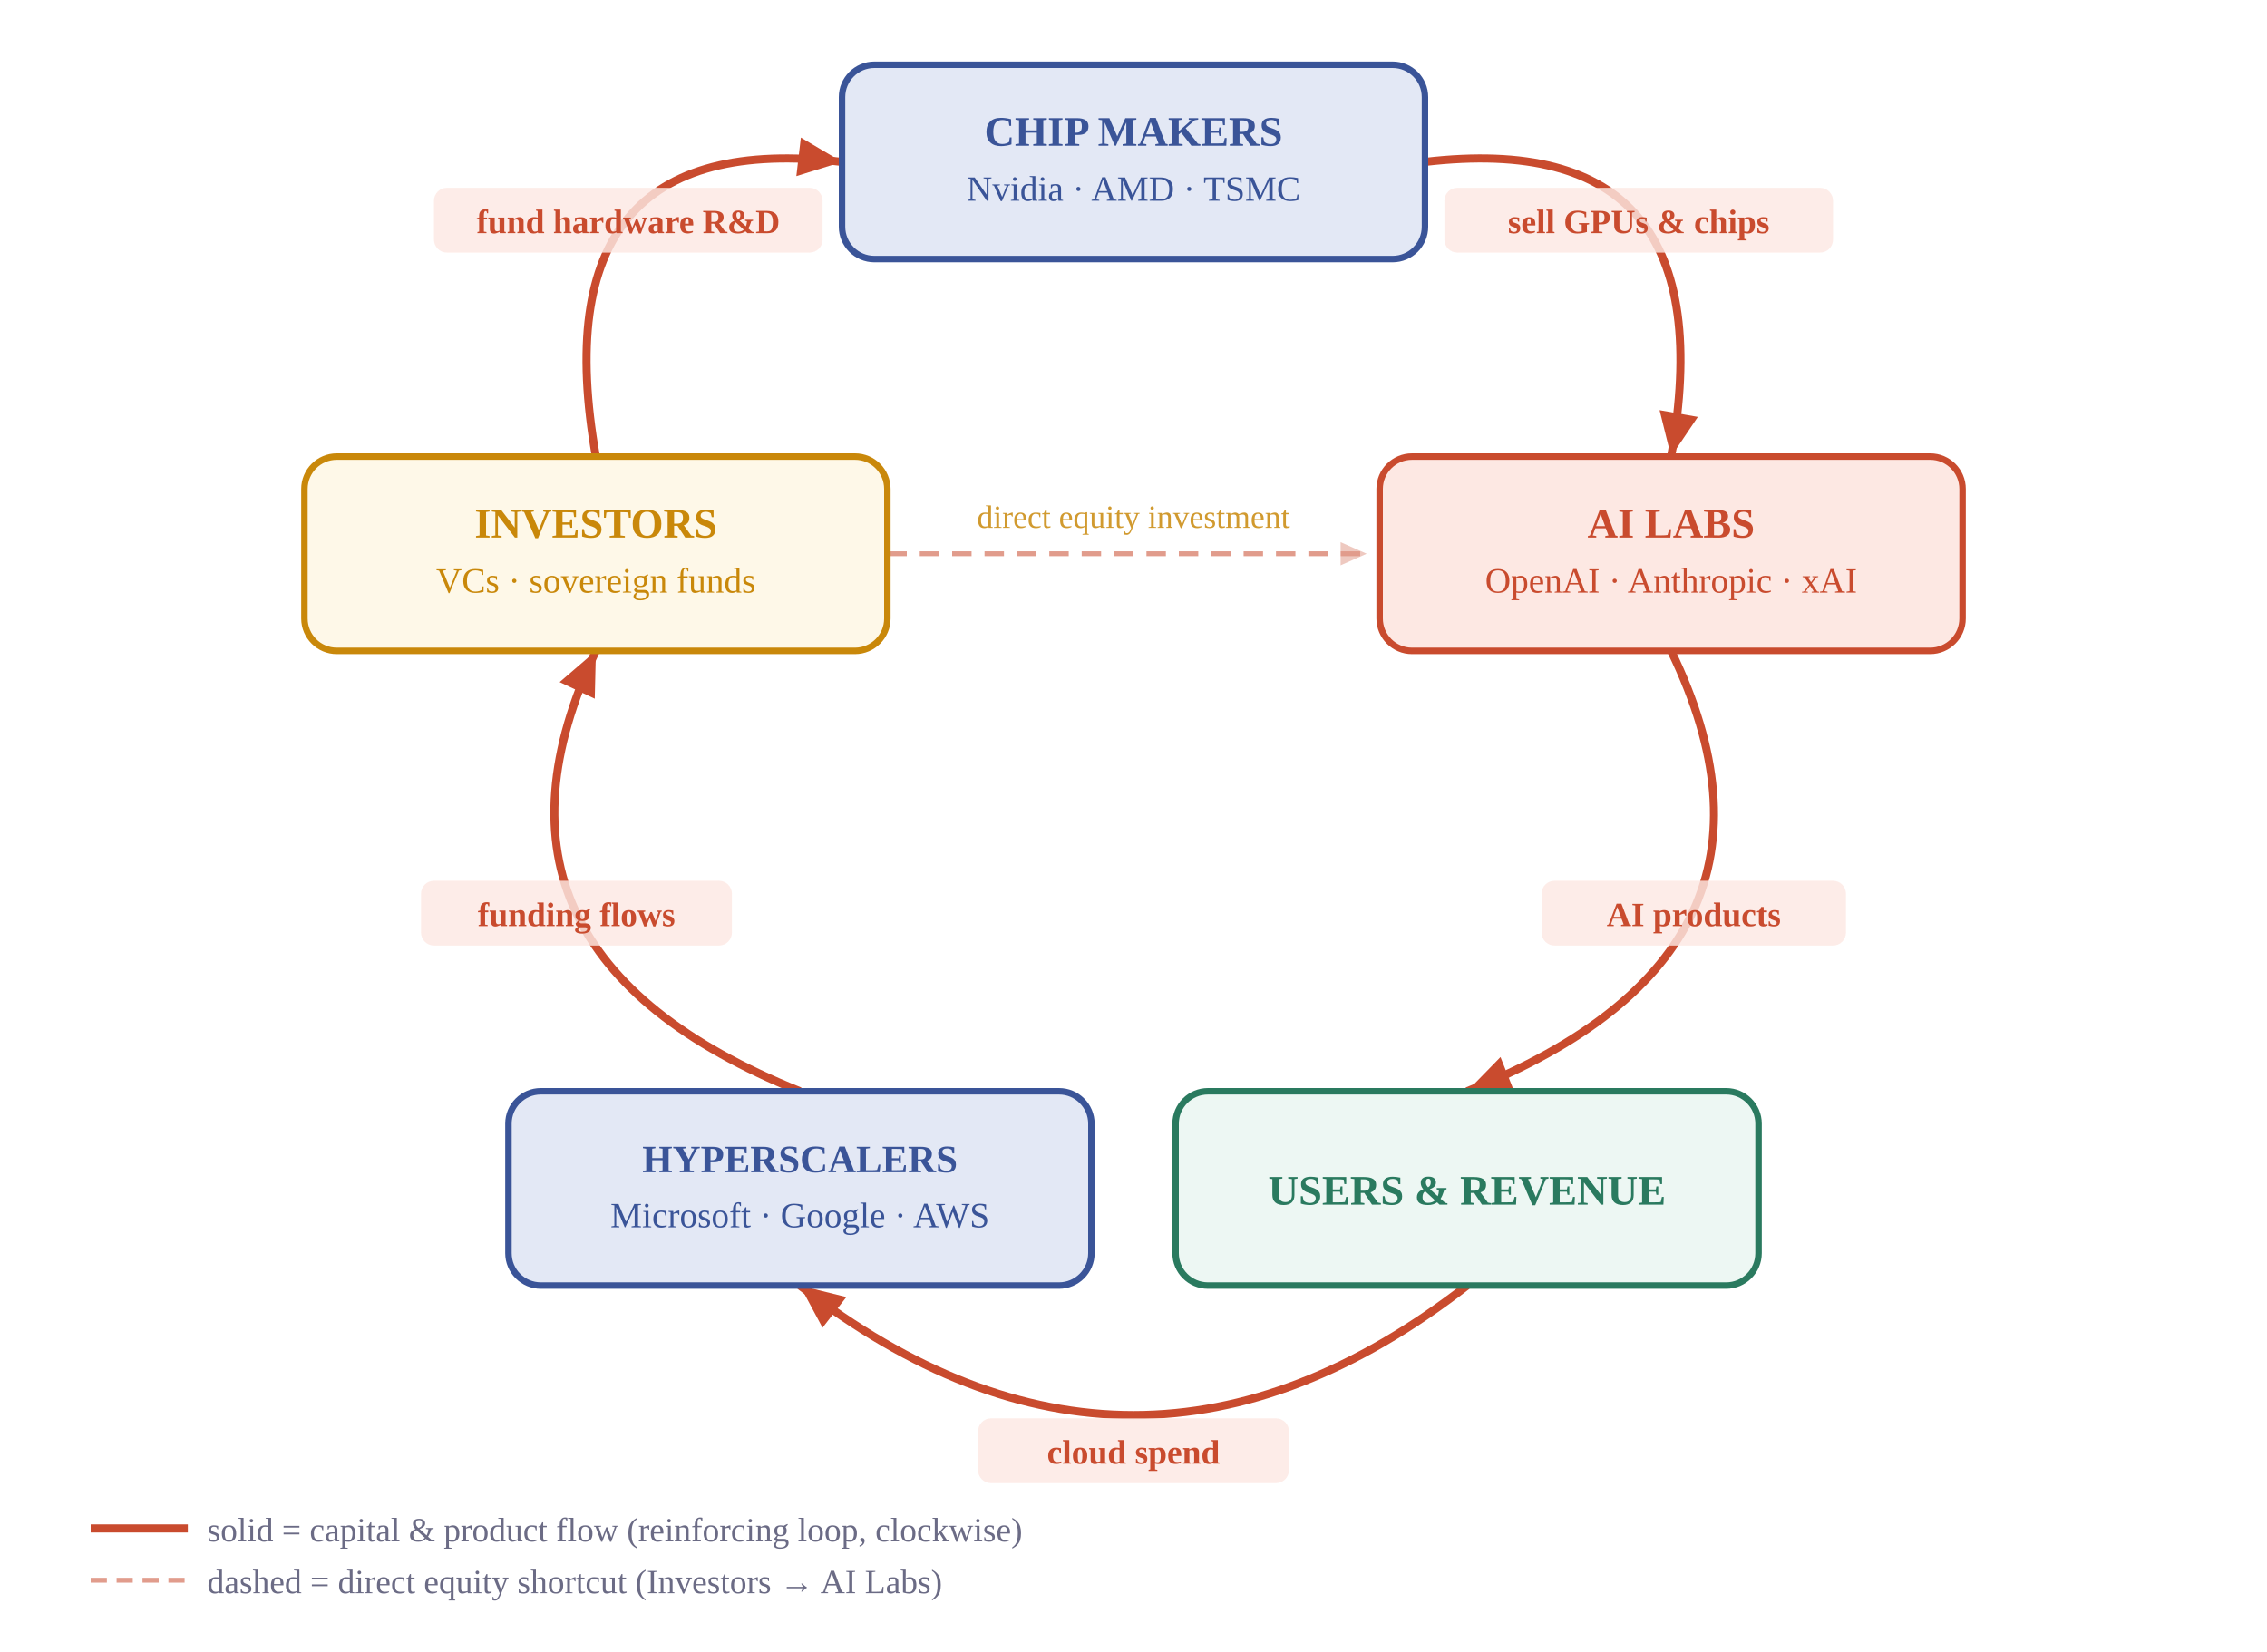
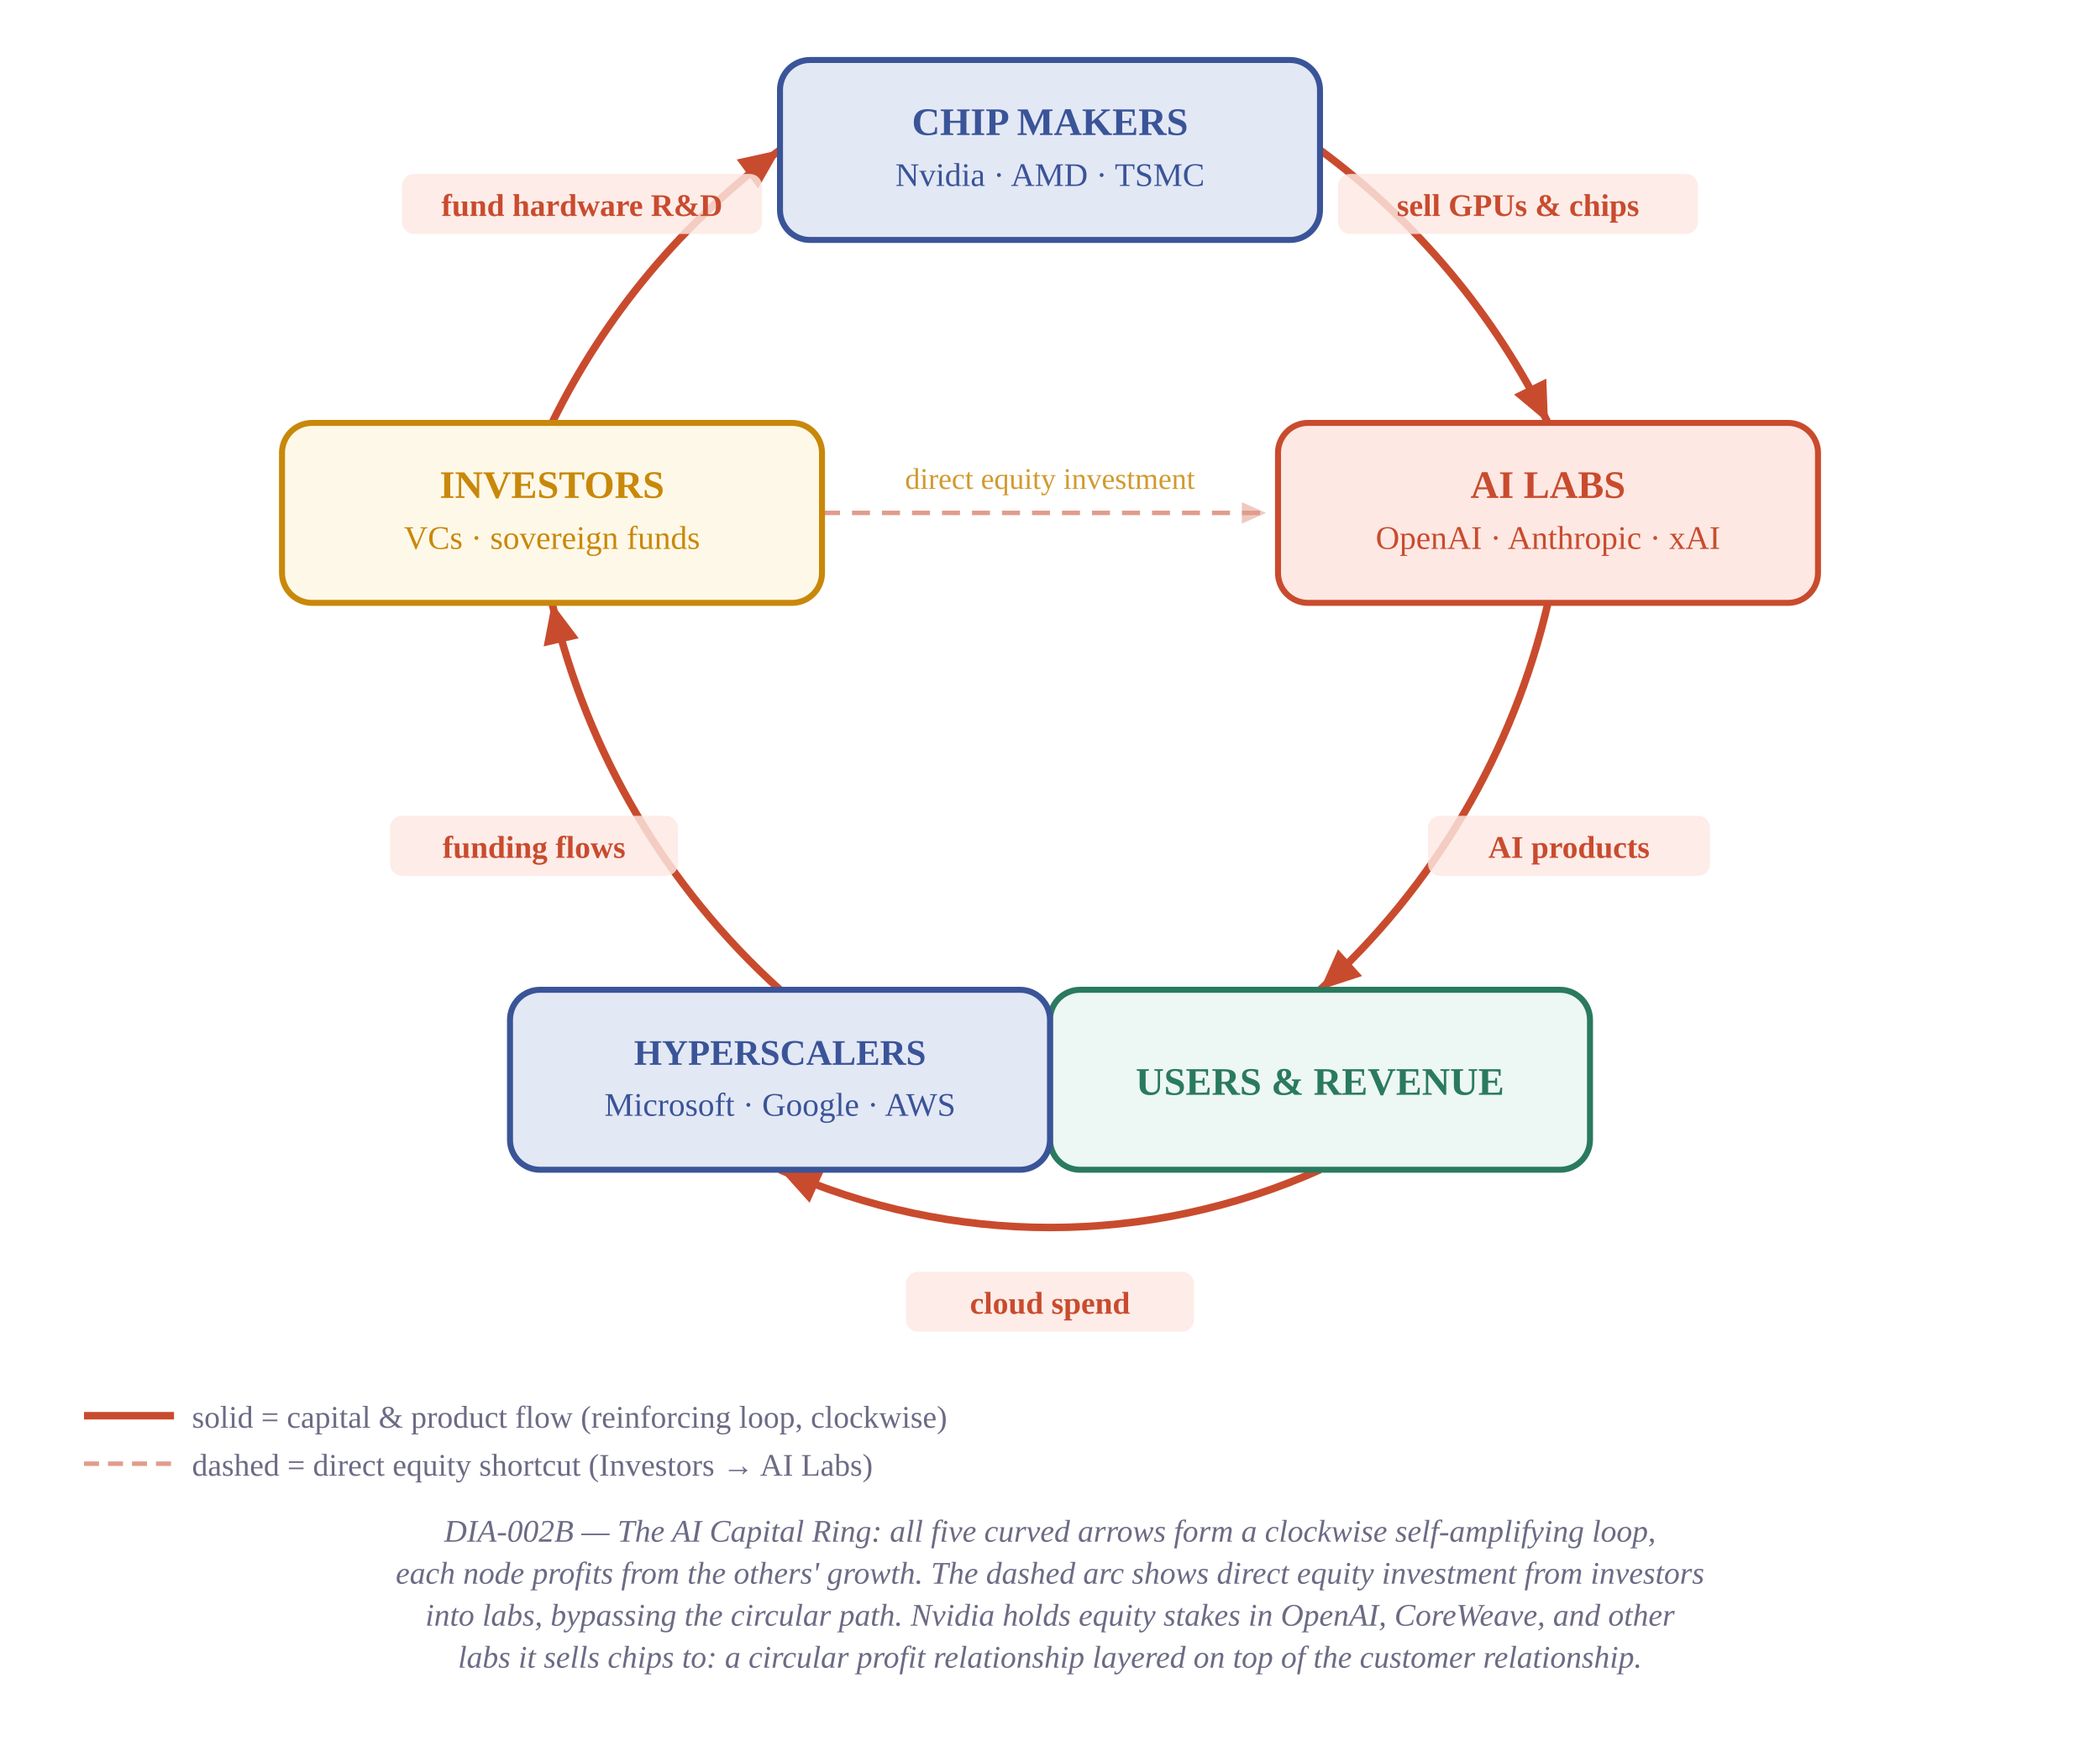
- <svg xmlns="http://www.w3.org/2000/svg" viewBox="0 0 700 510" role="img" aria-labelledby="viz-capital-title viz-capital-desc">
+ <svg xmlns="http://www.w3.org/2000/svg" viewBox="0 0 700 582" role="img" aria-labelledby="viz-capital-title viz-capital-desc">
  <defs>
    <marker id="p-r" viewBox="0 0 10 10" refX="9" refY="5" markerWidth="6" markerHeight="6" orient="auto" markerUnits="strokeWidth">
      <path d="M0,1 L9,5 L0,9 Z" fill="#C94B2E" />
    </marker>
    <marker id="p-r2" viewBox="0 0 10 10" refX="9" refY="5" markerWidth="6" markerHeight="6" orient="auto" markerUnits="strokeWidth">
      <path d="M0,1 L9,5 L0,9 Z" fill="#C94B2E" opacity="0.55" />
    </marker>
  </defs>
  <line x1="274" y1="171" x2="422" y2="171" stroke="#C94B2E" stroke-width="1.5" stroke-dasharray="6,4" marker-end="url(#p-r2)" opacity="0.55" />
  <text x="350" y="163" text-anchor="middle" font-size="10" fill="#C9880A" opacity="0.85">direct equity investment</text>
-   <path d="M 440,50 Q 534,39 516,141" stroke="#C94B2E" stroke-width="2.5" fill="none" marker-end="url(#p-r)" />
-   <path d="M 516,201 Q 561,294 453,337" stroke="#C94B2E" stroke-width="2.5" fill="none" marker-end="url(#p-r)" />
-   <path d="M 453,397 Q 350,477 247,397" stroke="#C94B2E" stroke-width="2.5" fill="none" marker-end="url(#p-r)" />
-   <path d="M 247,337 Q 140,294 184,201" stroke="#C94B2E" stroke-width="2.5" fill="none" marker-end="url(#p-r)" />
-   <path d="M 184,141 Q 166,39 260,50" stroke="#C94B2E" stroke-width="2.5" fill="none" marker-end="url(#p-r)" />
+   <path d="M 440,50 A 250 250 0 0 1 516,141" stroke="#C94B2E" stroke-width="2.5" fill="none" marker-end="url(#p-r)" />
+   <path d="M 516,201 A 250 250 0 0 1 440,330" stroke="#C94B2E" stroke-width="2.5" fill="none" marker-end="url(#p-r)" />
+   <path d="M 440,390 A 220 220 0 0 1 260,390" stroke="#C94B2E" stroke-width="2.5" fill="none" marker-end="url(#p-r)" />
+   <path d="M 260,330 A 250 250 0 0 1 184,201" stroke="#C94B2E" stroke-width="2.5" fill="none" marker-end="url(#p-r)" />
+   <path d="M 184,141 A 250 250 0 0 1 260,50" stroke="#C94B2E" stroke-width="2.5" fill="none" marker-end="url(#p-r)" />
  <rect x="446" y="58" width="120" height="20" rx="4" fill="#FDE8E3" opacity="0.82" />
  <text x="506" y="72" text-anchor="middle" font-size="10.5" font-weight="600" fill="#C94B2E">sell GPUs &amp; chips</text>
  <rect x="476" y="272" width="94" height="20" rx="4" fill="#FDE8E3" opacity="0.82" />
  <text x="523" y="286" text-anchor="middle" font-size="10.5" font-weight="600" fill="#C94B2E">AI products</text>
-   <rect x="302" y="438" width="96" height="20" rx="4" fill="#FDE8E3" opacity="0.82" />
-   <text x="350" y="452" text-anchor="middle" font-size="10.5" font-weight="600" fill="#C94B2E">cloud spend</text>
+   <rect x="302" y="424" width="96" height="20" rx="4" fill="#FDE8E3" opacity="0.82" />
+   <text x="350" y="438" text-anchor="middle" font-size="10.5" font-weight="600" fill="#C94B2E">cloud spend</text>
  <rect x="130" y="272" width="96" height="20" rx="4" fill="#FDE8E3" opacity="0.82" />
  <text x="178" y="286" text-anchor="middle" font-size="10.5" font-weight="600" fill="#C94B2E">funding flows</text>
  <rect x="134" y="58" width="120" height="20" rx="4" fill="#FDE8E3" opacity="0.82" />
  <text x="194" y="72" text-anchor="middle" font-size="10.5" font-weight="600" fill="#C94B2E">fund hardware R&amp;D</text>
  <rect x="260" y="20" width="180" height="60" rx="10" fill="#E3E8F5" stroke="#3A5498" stroke-width="2" />
  <text x="350" y="45" text-anchor="middle" font-size="13" font-weight="700" fill="#3A5498">CHIP MAKERS</text>
  <text x="350" y="62" text-anchor="middle" font-size="11" fill="#3A5498">Nvidia · AMD · TSMC</text>
  <rect x="426" y="141" width="180" height="60" rx="10" fill="#FDE8E3" stroke="#C94B2E" stroke-width="2" />
  <text x="516" y="166" text-anchor="middle" font-size="13" font-weight="700" fill="#C94B2E">AI LABS</text>
  <text x="516" y="183" text-anchor="middle" font-size="11" fill="#C94B2E">OpenAI · Anthropic · xAI</text>
-   <rect x="363" y="337" width="180" height="60" rx="10" fill="#EDF7F3" stroke="#2A7A5F" stroke-width="2" />
-   <text x="453" y="372" text-anchor="middle" font-size="13" font-weight="700" fill="#2A7A5F">USERS &amp; REVENUE</text>
-   <rect x="157" y="337" width="180" height="60" rx="10" fill="#E3E8F5" stroke="#3A5498" stroke-width="2" />
-   <text x="247" y="362" text-anchor="middle" font-size="12" font-weight="700" fill="#3A5498">HYPERSCALERS</text>
-   <text x="247" y="379" text-anchor="middle" font-size="11" fill="#3A5498">Microsoft · Google · AWS</text>
+   <rect x="350" y="330" width="180" height="60" rx="10" fill="#EDF7F3" stroke="#2A7A5F" stroke-width="2" />
+   <text x="440" y="365" text-anchor="middle" font-size="13" font-weight="700" fill="#2A7A5F">USERS &amp; REVENUE</text>
+   <rect x="170" y="330" width="180" height="60" rx="10" fill="#E3E8F5" stroke="#3A5498" stroke-width="2" />
+   <text x="260" y="355" text-anchor="middle" font-size="12" font-weight="700" fill="#3A5498">HYPERSCALERS</text>
+   <text x="260" y="372" text-anchor="middle" font-size="11" fill="#3A5498">Microsoft · Google · AWS</text>
  <rect x="94" y="141" width="180" height="60" rx="10" fill="#FEF8E8" stroke="#C9880A" stroke-width="2" />
  <text x="184" y="166" text-anchor="middle" font-size="13" font-weight="700" fill="#C9880A">INVESTORS</text>
  <text x="184" y="183" text-anchor="middle" font-size="11" fill="#C9880A">VCs · sovereign funds</text>
  <line x1="28" y1="472" x2="58" y2="472" stroke="#C94B2E" stroke-width="2.5" />
  <text x="64" y="476" font-size="10.5" fill="#6B6B85">solid = capital &amp; product flow (reinforcing loop, clockwise)</text>
  <line x1="28" y1="488" x2="58" y2="488" stroke="#C94B2E" stroke-width="1.5" stroke-dasharray="5,3" opacity="0.55" />
  <text x="64" y="492" font-size="10.5" fill="#6B6B85">dashed = direct equity shortcut (Investors → AI Labs)</text>
+   <text x="350" y="514" text-anchor="middle" font-size="10.5" font-style="italic" fill="#6B6B85">DIA-002B — The AI Capital Ring: all five curved arrows form a clockwise self-amplifying loop,</text>
+   <text x="350" y="528" text-anchor="middle" font-size="10.5" font-style="italic" fill="#6B6B85">each node profits from the others' growth. The dashed arc shows direct equity investment from investors</text>
+   <text x="350" y="542" text-anchor="middle" font-size="10.5" font-style="italic" fill="#6B6B85">into labs, bypassing the circular path. Nvidia holds equity stakes in OpenAI, CoreWeave, and other</text>
+   <text x="350" y="556" text-anchor="middle" font-size="10.5" font-style="italic" fill="#6B6B85">labs it sells chips to: a circular profit relationship layered on top of the customer relationship.</text>
</svg>
